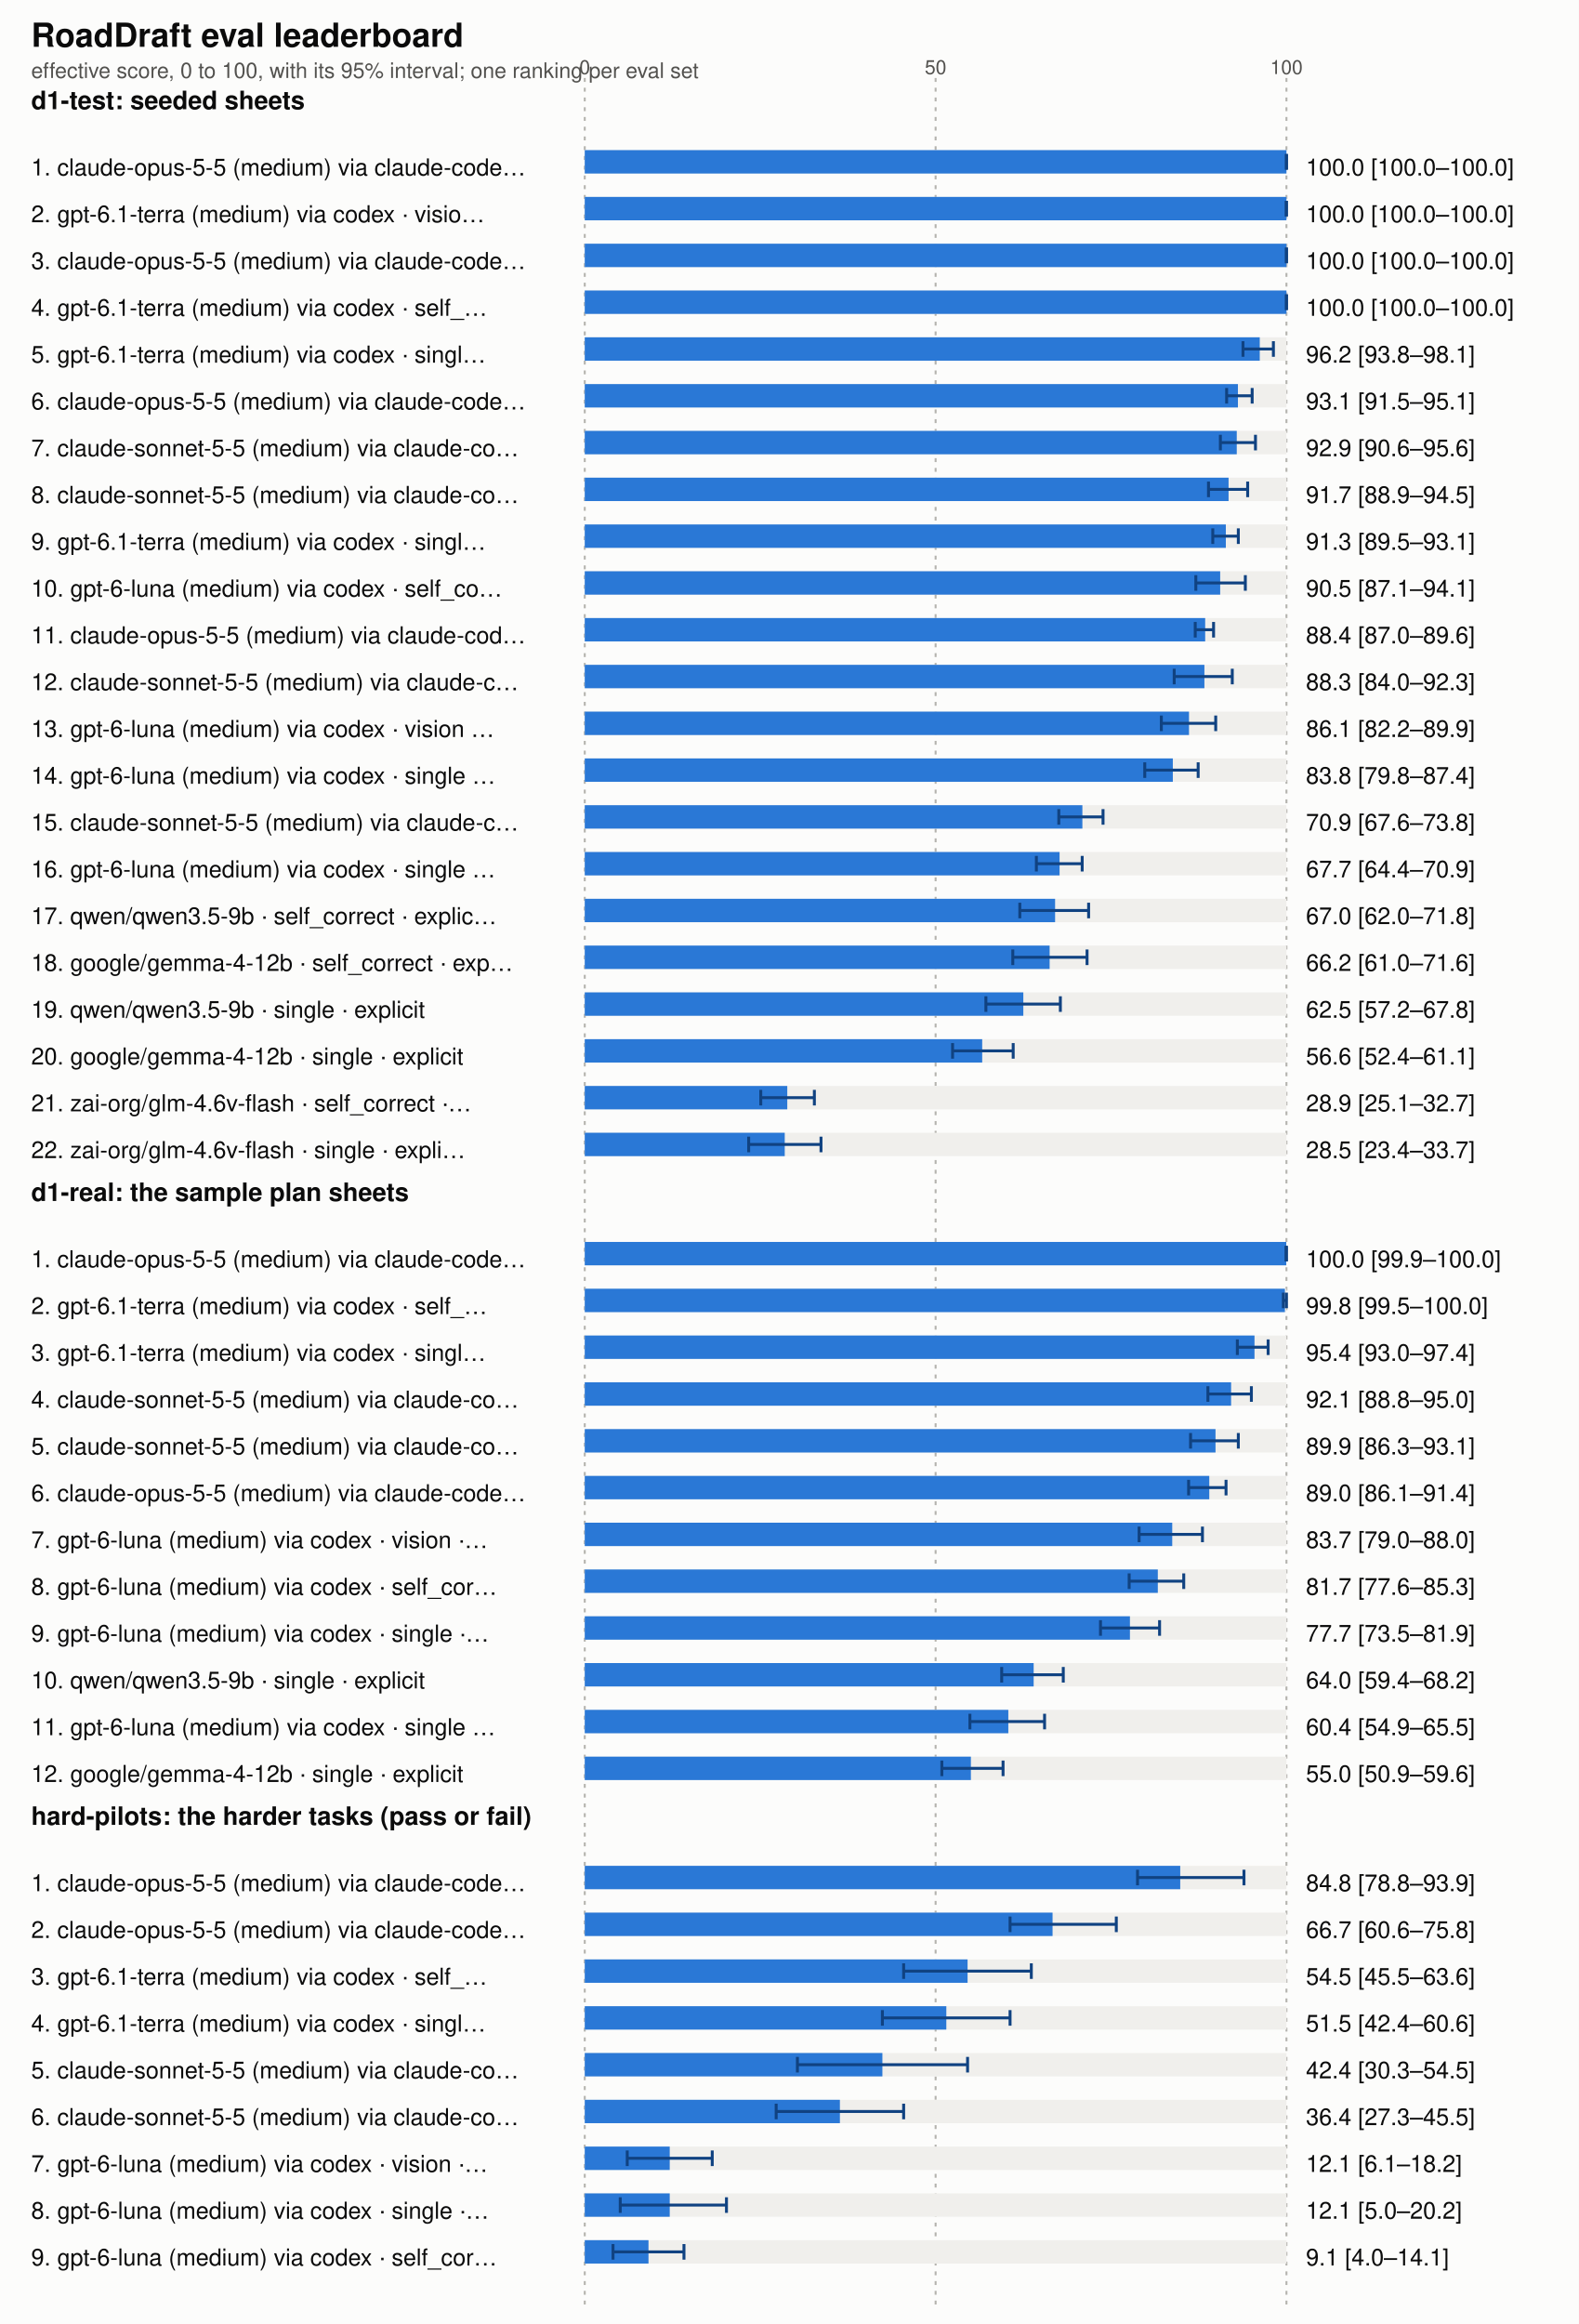
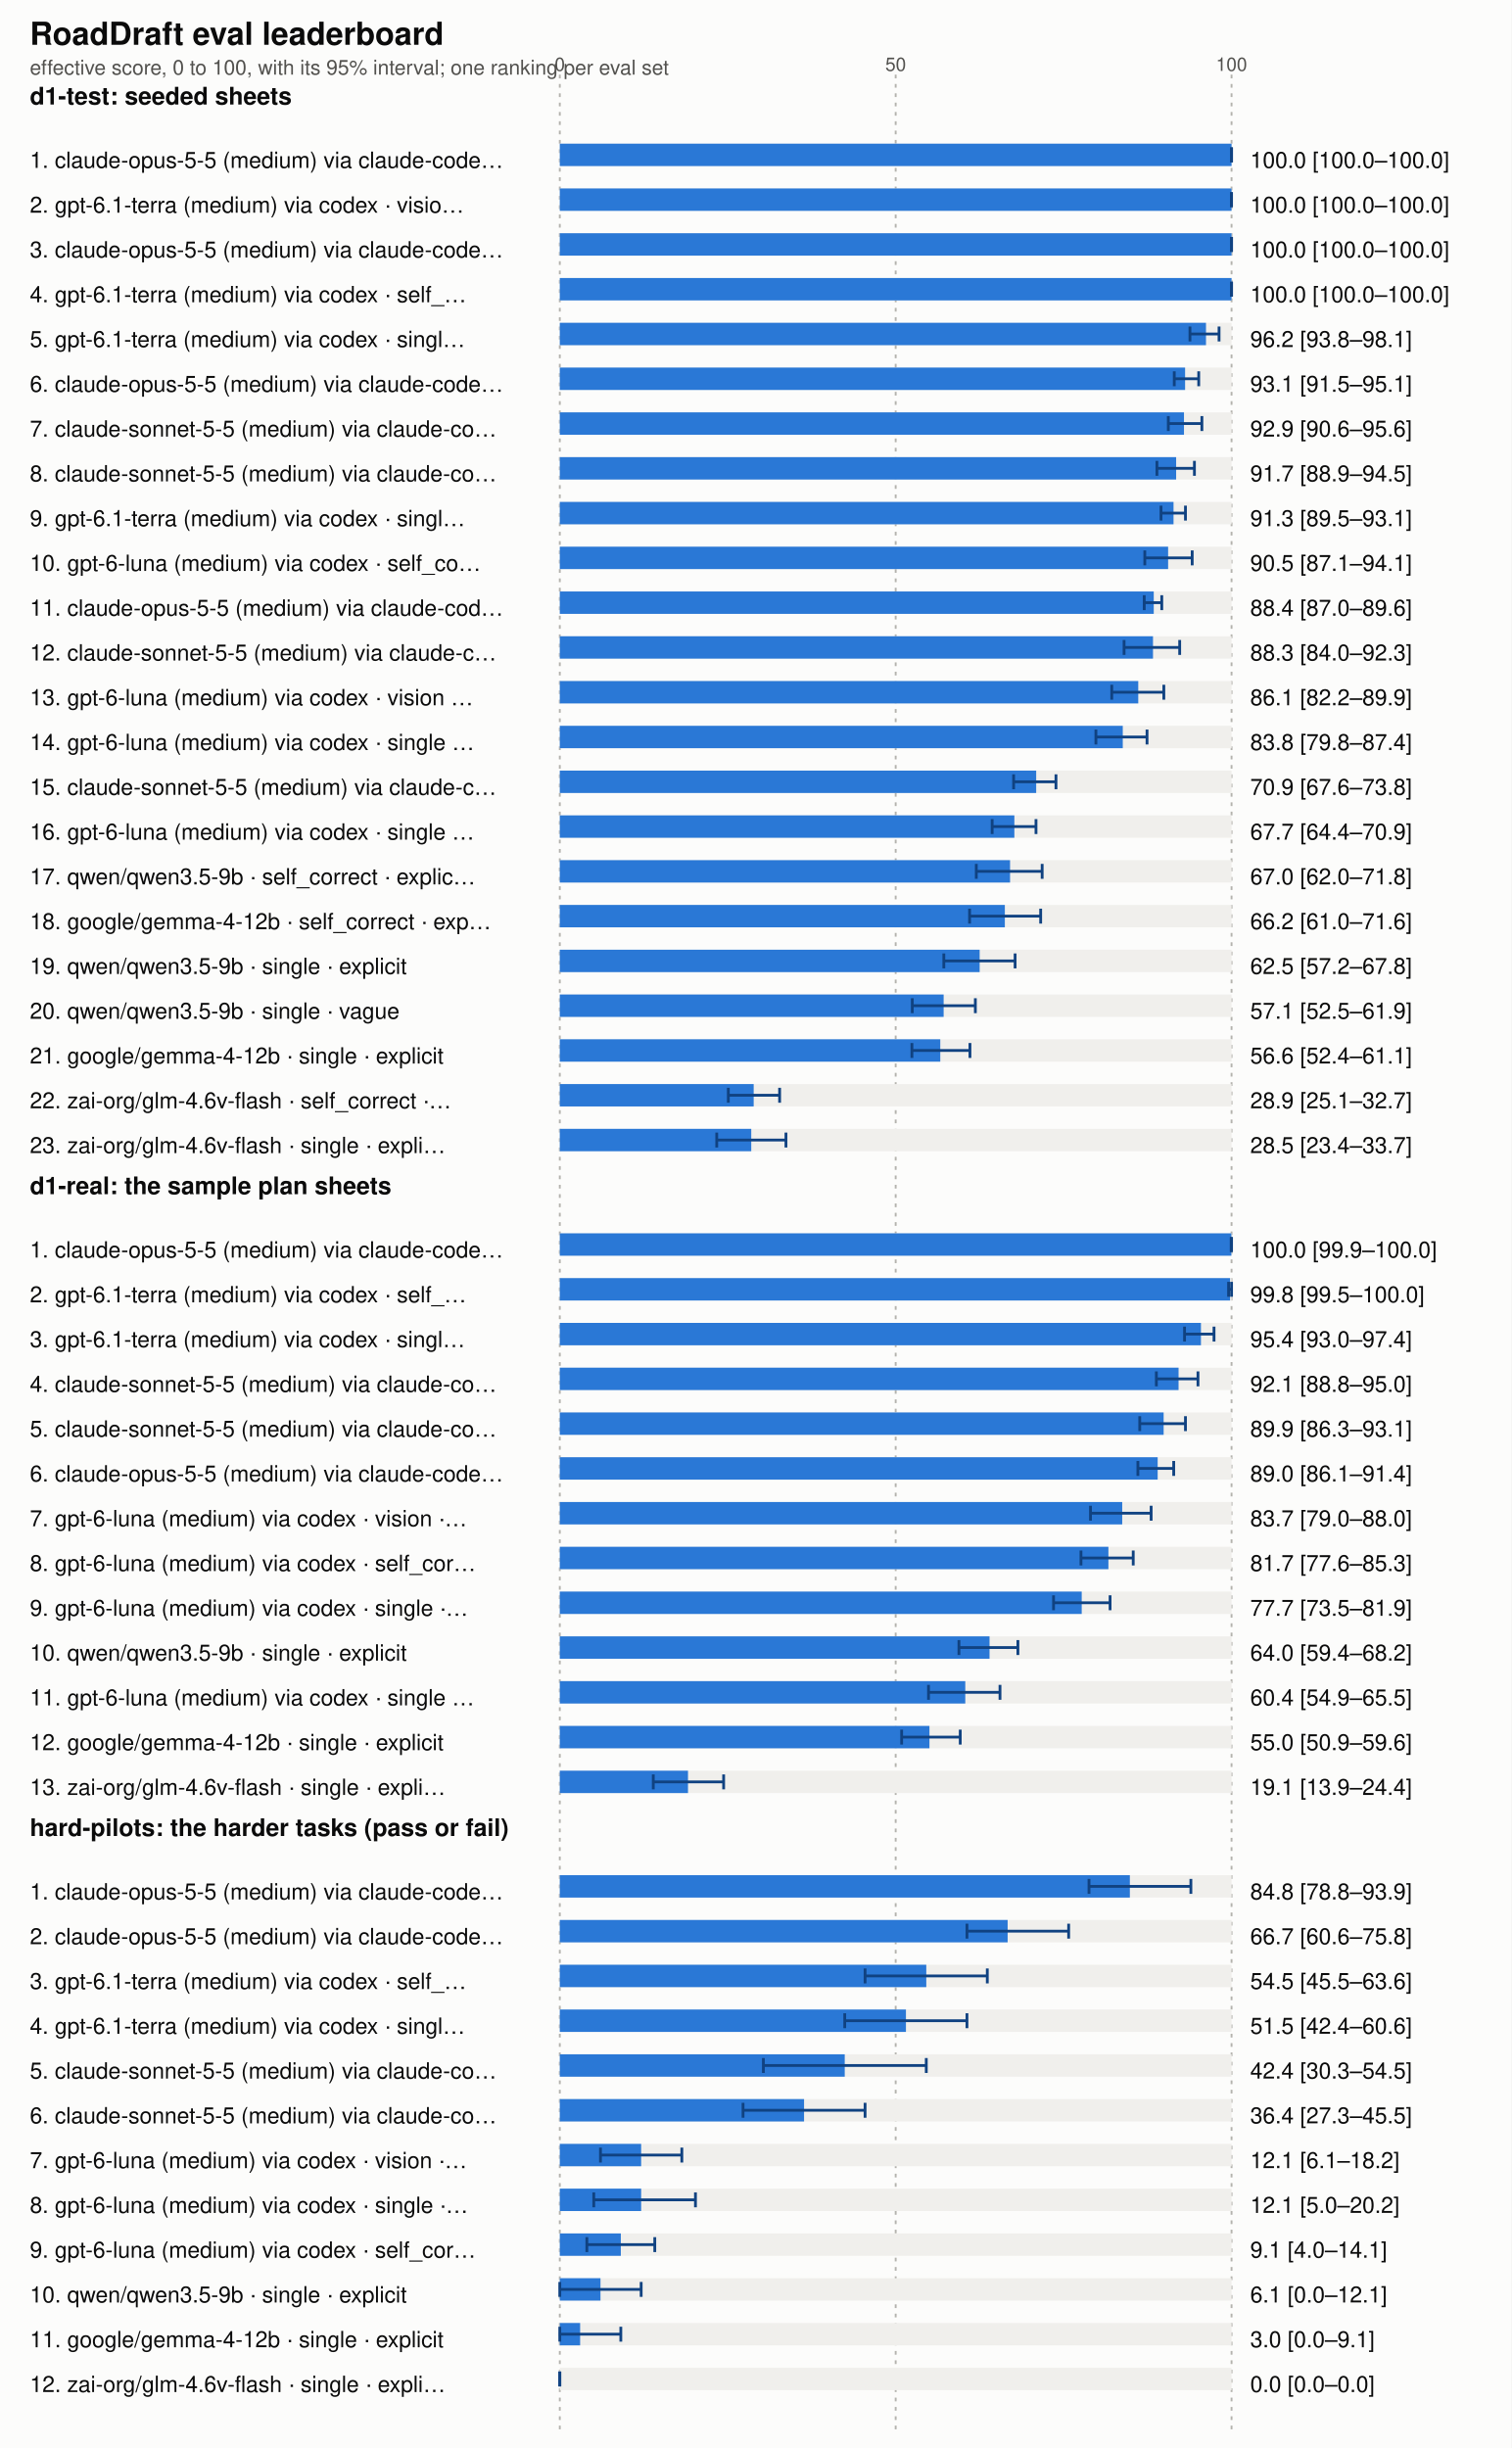
- <svg xmlns="http://www.w3.org/2000/svg" viewBox="0 0 810 1192" width="810" height="1192" role="img" aria-labelledby="title">
+ <svg xmlns="http://www.w3.org/2000/svg" viewBox="0 0 810 1312" width="810" height="1312" role="img" aria-labelledby="title">
  <style>
text { font-family: -apple-system, 'Segoe UI', Helvetica, Arial, sans-serif; }
.bg { fill: #fcfcfb; } .ink { fill: #0b0b0b; } .ink2 { fill: #52514e; } .rule { stroke: #b4b3ae; }
.track { fill: #f0efec; } .bar { fill: #2a78d6; } .ci { stroke: #104281; stroke-width: 1.5; }
@media (prefers-color-scheme: dark) {
  .bg { fill: #1a1a19; } .ink { fill: #ffffff; } .ink2 { fill: #c3c2b7; } .rule { stroke: #6b6a65; }
  .track { fill: #383835; } .bar { fill: #3987e5; } .ci { stroke: #b7d3f6; }
}
</style>
-   <rect class="bg" width="810" height="1192" />
+   <rect class="bg" width="810" height="1312" />
  <text class="ink" x="16" y="24" font-size="17" font-weight="600">RoadDraft eval leaderboard</text>
  <text class="ink2" x="16" y="40" font-size="11">effective score, 0 to 100, with its 95% interval; one ranking per eval set</text>
-   <line class="rule" x1="300" y1="40" x2="300" y2="1184" stroke-dasharray="2 3" />
-   <line class="rule" x1="480" y1="40" x2="480" y2="1184" stroke-dasharray="2 3" />
-   <line class="rule" x1="660" y1="40" x2="660" y2="1184" stroke-dasharray="2 3" />
+   <line class="rule" x1="300" y1="40" x2="300" y2="1304" stroke-dasharray="2 3" />
+   <line class="rule" x1="480" y1="40" x2="480" y2="1304" stroke-dasharray="2 3" />
+   <line class="rule" x1="660" y1="40" x2="660" y2="1304" stroke-dasharray="2 3" />
  <text class="ink2" x="300" y="38" font-size="10" text-anchor="middle">0</text>
  <text class="ink2" x="480" y="38" font-size="10" text-anchor="middle">50</text>
  <text class="ink2" x="660" y="38" font-size="10" text-anchor="middle">100</text>
  <text class="ink" x="16" y="56" font-size="13" font-weight="600">d1-test: seeded sheets</text>
  <text class="ink" x="16" y="90" font-size="12">1. claude-opus-5-5 (medium) via claude-code…</text>
  <rect class="track" x="300" y="77" width="360" height="12" />
  <rect class="bar" x="300" y="77" width="360.0" height="12" />
  <line class="ci" x1="660.0" y1="83" x2="660.0" y2="83" />
  <line class="ci" x1="660.0" y1="79" x2="660.0" y2="87" />
  <line class="ci" x1="660.0" y1="79" x2="660.0" y2="87" />
  <text class="ink" x="670" y="90" font-size="12">100.0 [100.0–100.0]</text>
  <text class="ink" x="16" y="114" font-size="12">2. gpt-6.1-terra (medium) via codex · visio…</text>
  <rect class="track" x="300" y="101" width="360" height="12" />
  <rect class="bar" x="300" y="101" width="360.0" height="12" />
  <line class="ci" x1="659.9" y1="107" x2="660.0" y2="107" />
  <line class="ci" x1="659.9" y1="103" x2="659.9" y2="111" />
  <line class="ci" x1="660.0" y1="103" x2="660.0" y2="111" />
  <text class="ink" x="670" y="114" font-size="12">100.0 [100.0–100.0]</text>
  <text class="ink" x="16" y="138" font-size="12">3. claude-opus-5-5 (medium) via claude-code…</text>
  <rect class="track" x="300" y="125" width="360" height="12" />
  <rect class="bar" x="300" y="125" width="360.0" height="12" />
  <line class="ci" x1="660.0" y1="131" x2="660.0" y2="131" />
  <line class="ci" x1="660.0" y1="127" x2="660.0" y2="135" />
  <line class="ci" x1="660.0" y1="127" x2="660.0" y2="135" />
  <text class="ink" x="670" y="138" font-size="12">100.0 [100.0–100.0]</text>
  <text class="ink" x="16" y="162" font-size="12">4. gpt-6.1-terra (medium) via codex · self_…</text>
  <rect class="track" x="300" y="149" width="360" height="12" />
  <rect class="bar" x="300" y="149" width="360.0" height="12" />
  <line class="ci" x1="660.0" y1="155" x2="660.0" y2="155" />
  <line class="ci" x1="660.0" y1="151" x2="660.0" y2="159" />
  <line class="ci" x1="660.0" y1="151" x2="660.0" y2="159" />
  <text class="ink" x="670" y="162" font-size="12">100.0 [100.0–100.0]</text>
  <text class="ink" x="16" y="186" font-size="12">5. gpt-6.1-terra (medium) via codex · singl…</text>
  <rect class="track" x="300" y="173" width="360" height="12" />
  <rect class="bar" x="300" y="173" width="346.3" height="12" />
  <line class="ci" x1="637.7" y1="179" x2="653.3" y2="179" />
  <line class="ci" x1="637.7" y1="175" x2="637.7" y2="183" />
  <line class="ci" x1="653.3" y1="175" x2="653.3" y2="183" />
  <text class="ink" x="670" y="186" font-size="12">96.2 [93.8–98.1]</text>
  <text class="ink" x="16" y="210" font-size="12">6. claude-opus-5-5 (medium) via claude-code…</text>
  <rect class="track" x="300" y="197" width="360" height="12" />
  <rect class="bar" x="300" y="197" width="335.1" height="12" />
  <line class="ci" x1="629.3" y1="203" x2="642.4" y2="203" />
  <line class="ci" x1="629.3" y1="199" x2="629.3" y2="207" />
  <line class="ci" x1="642.4" y1="199" x2="642.4" y2="207" />
  <text class="ink" x="670" y="210" font-size="12">93.1 [91.5–95.1]</text>
  <text class="ink" x="16" y="234" font-size="12">7. claude-sonnet-5-5 (medium) via claude-co…</text>
  <rect class="track" x="300" y="221" width="360" height="12" />
  <rect class="bar" x="300" y="221" width="334.5" height="12" />
  <line class="ci" x1="626.1" y1="227" x2="644.1" y2="227" />
  <line class="ci" x1="626.1" y1="223" x2="626.1" y2="231" />
  <line class="ci" x1="644.1" y1="223" x2="644.1" y2="231" />
  <text class="ink" x="670" y="234" font-size="12">92.9 [90.6–95.6]</text>
  <text class="ink" x="16" y="258" font-size="12">8. claude-sonnet-5-5 (medium) via claude-co…</text>
  <rect class="track" x="300" y="245" width="360" height="12" />
  <rect class="bar" x="300" y="245" width="330.3" height="12" />
  <line class="ci" x1="620.0" y1="251" x2="640.1" y2="251" />
  <line class="ci" x1="620.0" y1="247" x2="620.0" y2="255" />
  <line class="ci" x1="640.1" y1="247" x2="640.1" y2="255" />
  <text class="ink" x="670" y="258" font-size="12">91.7 [88.9–94.5]</text>
  <text class="ink" x="16" y="282" font-size="12">9. gpt-6.1-terra (medium) via codex · singl…</text>
  <rect class="track" x="300" y="269" width="360" height="12" />
  <rect class="bar" x="300" y="269" width="328.9" height="12" />
  <line class="ci" x1="622.2" y1="275" x2="635.3" y2="275" />
  <line class="ci" x1="622.2" y1="271" x2="622.2" y2="279" />
  <line class="ci" x1="635.3" y1="271" x2="635.3" y2="279" />
  <text class="ink" x="670" y="282" font-size="12">91.3 [89.5–93.1]</text>
  <text class="ink" x="16" y="306" font-size="12">10. gpt-6-luna (medium) via codex · self_co…</text>
  <rect class="track" x="300" y="293" width="360" height="12" />
  <rect class="bar" x="300" y="293" width="326.0" height="12" />
  <line class="ci" x1="613.5" y1="299" x2="638.9" y2="299" />
  <line class="ci" x1="613.5" y1="295" x2="613.5" y2="303" />
  <line class="ci" x1="638.9" y1="295" x2="638.9" y2="303" />
  <text class="ink" x="670" y="306" font-size="12">90.5 [87.1–94.1]</text>
  <text class="ink" x="16" y="330" font-size="12">11. claude-opus-5-5 (medium) via claude-cod…</text>
  <rect class="track" x="300" y="317" width="360" height="12" />
  <rect class="bar" x="300" y="317" width="318.3" height="12" />
  <line class="ci" x1="613.2" y1="323" x2="622.6" y2="323" />
  <line class="ci" x1="613.2" y1="319" x2="613.2" y2="327" />
  <line class="ci" x1="622.6" y1="319" x2="622.6" y2="327" />
  <text class="ink" x="670" y="330" font-size="12">88.4 [87.0–89.6]</text>
  <text class="ink" x="16" y="354" font-size="12">12. claude-sonnet-5-5 (medium) via claude-c…</text>
  <rect class="track" x="300" y="341" width="360" height="12" />
  <rect class="bar" x="300" y="341" width="317.9" height="12" />
  <line class="ci" x1="602.4" y1="347" x2="632.2" y2="347" />
  <line class="ci" x1="602.4" y1="343" x2="602.4" y2="351" />
  <line class="ci" x1="632.2" y1="343" x2="632.2" y2="351" />
  <text class="ink" x="670" y="354" font-size="12">88.3 [84.0–92.3]</text>
  <text class="ink" x="16" y="378" font-size="12">13. gpt-6-luna (medium) via codex · vision …</text>
  <rect class="track" x="300" y="365" width="360" height="12" />
  <rect class="bar" x="300" y="365" width="310.0" height="12" />
  <line class="ci" x1="595.8" y1="371" x2="623.7" y2="371" />
  <line class="ci" x1="595.8" y1="367" x2="595.8" y2="375" />
  <line class="ci" x1="623.7" y1="367" x2="623.7" y2="375" />
  <text class="ink" x="670" y="378" font-size="12">86.1 [82.2–89.9]</text>
  <text class="ink" x="16" y="402" font-size="12">14. gpt-6-luna (medium) via codex · single …</text>
  <rect class="track" x="300" y="389" width="360" height="12" />
  <rect class="bar" x="300" y="389" width="301.7" height="12" />
  <line class="ci" x1="587.3" y1="395" x2="614.7" y2="395" />
  <line class="ci" x1="587.3" y1="391" x2="587.3" y2="399" />
  <line class="ci" x1="614.7" y1="391" x2="614.7" y2="399" />
  <text class="ink" x="670" y="402" font-size="12">83.8 [79.8–87.4]</text>
  <text class="ink" x="16" y="426" font-size="12">15. claude-sonnet-5-5 (medium) via claude-c…</text>
  <rect class="track" x="300" y="413" width="360" height="12" />
  <rect class="bar" x="300" y="413" width="255.3" height="12" />
  <line class="ci" x1="543.2" y1="419" x2="565.9" y2="419" />
  <line class="ci" x1="543.2" y1="415" x2="543.2" y2="423" />
  <line class="ci" x1="565.9" y1="415" x2="565.9" y2="423" />
  <text class="ink" x="670" y="426" font-size="12">70.9 [67.6–73.8]</text>
  <text class="ink" x="16" y="450" font-size="12">16. gpt-6-luna (medium) via codex · single …</text>
  <rect class="track" x="300" y="437" width="360" height="12" />
  <rect class="bar" x="300" y="437" width="243.6" height="12" />
  <line class="ci" x1="531.7" y1="443" x2="555.2" y2="443" />
  <line class="ci" x1="531.7" y1="439" x2="531.7" y2="447" />
  <line class="ci" x1="555.2" y1="439" x2="555.2" y2="447" />
  <text class="ink" x="670" y="450" font-size="12">67.7 [64.4–70.9]</text>
  <text class="ink" x="16" y="474" font-size="12">17. qwen/qwen3.5-9b · self_correct · explic…</text>
  <rect class="track" x="300" y="461" width="360" height="12" />
  <rect class="bar" x="300" y="461" width="241.3" height="12" />
  <line class="ci" x1="523.2" y1="467" x2="558.5" y2="467" />
  <line class="ci" x1="523.2" y1="463" x2="523.2" y2="471" />
  <line class="ci" x1="558.5" y1="463" x2="558.5" y2="471" />
  <text class="ink" x="670" y="474" font-size="12">67.0 [62.0–71.8]</text>
  <text class="ink" x="16" y="498" font-size="12">18. google/gemma-4-12b · self_correct · exp…</text>
  <rect class="track" x="300" y="485" width="360" height="12" />
  <rect class="bar" x="300" y="485" width="238.5" height="12" />
  <line class="ci" x1="519.6" y1="491" x2="557.7" y2="491" />
  <line class="ci" x1="519.6" y1="487" x2="519.6" y2="495" />
  <line class="ci" x1="557.7" y1="487" x2="557.7" y2="495" />
  <text class="ink" x="670" y="498" font-size="12">66.2 [61.0–71.6]</text>
  <text class="ink" x="16" y="522" font-size="12">19. qwen/qwen3.5-9b · single · explicit</text>
  <rect class="track" x="300" y="509" width="360" height="12" />
  <rect class="bar" x="300" y="509" width="225.0" height="12" />
  <line class="ci" x1="505.8" y1="515" x2="544.0" y2="515" />
  <line class="ci" x1="505.8" y1="511" x2="505.8" y2="519" />
  <line class="ci" x1="544.0" y1="511" x2="544.0" y2="519" />
  <text class="ink" x="670" y="522" font-size="12">62.5 [57.2–67.8]</text>
-   <text class="ink" x="16" y="546" font-size="12">20. google/gemma-4-12b · single · explicit</text>
+   <text class="ink" x="16" y="546" font-size="12">20. qwen/qwen3.5-9b · single · vague</text>
  <rect class="track" x="300" y="533" width="360" height="12" />
-   <rect class="bar" x="300" y="533" width="203.9" height="12" />
-   <line class="ci" x1="488.7" y1="539" x2="519.8" y2="539" />
-   <line class="ci" x1="488.7" y1="535" x2="488.7" y2="543" />
-   <line class="ci" x1="519.8" y1="535" x2="519.8" y2="543" />
-   <text class="ink" x="670" y="546" font-size="12">56.6 [52.4–61.1]</text>
-   <text class="ink" x="16" y="570" font-size="12">21. zai-org/glm-4.6v-flash · self_correct ·…</text>
+   <rect class="bar" x="300" y="533" width="205.7" height="12" />
+   <line class="ci" x1="488.9" y1="539" x2="522.7" y2="539" />
+   <line class="ci" x1="488.9" y1="535" x2="488.9" y2="543" />
+   <line class="ci" x1="522.7" y1="535" x2="522.7" y2="543" />
+   <text class="ink" x="670" y="546" font-size="12">57.1 [52.5–61.9]</text>
+   <text class="ink" x="16" y="570" font-size="12">21. google/gemma-4-12b · single · explicit</text>
  <rect class="track" x="300" y="557" width="360" height="12" />
-   <rect class="bar" x="300" y="557" width="103.9" height="12" />
-   <line class="ci" x1="390.3" y1="563" x2="417.8" y2="563" />
-   <line class="ci" x1="390.3" y1="559" x2="390.3" y2="567" />
-   <line class="ci" x1="417.8" y1="559" x2="417.8" y2="567" />
-   <text class="ink" x="670" y="570" font-size="12">28.9 [25.1–32.7]</text>
-   <text class="ink" x="16" y="594" font-size="12">22. zai-org/glm-4.6v-flash · single · expli…</text>
+   <rect class="bar" x="300" y="557" width="203.9" height="12" />
+   <line class="ci" x1="488.7" y1="563" x2="519.8" y2="563" />
+   <line class="ci" x1="488.7" y1="559" x2="488.7" y2="567" />
+   <line class="ci" x1="519.8" y1="559" x2="519.8" y2="567" />
+   <text class="ink" x="670" y="570" font-size="12">56.6 [52.4–61.1]</text>
+   <text class="ink" x="16" y="594" font-size="12">22. zai-org/glm-4.6v-flash · self_correct ·…</text>
  <rect class="track" x="300" y="581" width="360" height="12" />
-   <rect class="bar" x="300" y="581" width="102.6" height="12" />
-   <line class="ci" x1="384.1" y1="587" x2="421.2" y2="587" />
-   <line class="ci" x1="384.1" y1="583" x2="384.1" y2="591" />
-   <line class="ci" x1="421.2" y1="583" x2="421.2" y2="591" />
-   <text class="ink" x="670" y="594" font-size="12">28.5 [23.4–33.7]</text>
-   <text class="ink" x="16" y="616" font-size="13" font-weight="600">d1-real: the sample plan sheets</text>
-   <text class="ink" x="16" y="650" font-size="12">1. claude-opus-5-5 (medium) via claude-code…</text>
-   <rect class="track" x="300" y="637" width="360" height="12" />
-   <rect class="bar" x="300" y="637" width="359.9" height="12" />
-   <line class="ci" x1="659.8" y1="643" x2="660.0" y2="643" />
-   <line class="ci" x1="659.8" y1="639" x2="659.8" y2="647" />
-   <line class="ci" x1="660.0" y1="639" x2="660.0" y2="647" />
-   <text class="ink" x="670" y="650" font-size="12">100.0 [99.9–100.0]</text>
-   <text class="ink" x="16" y="674" font-size="12">2. gpt-6.1-terra (medium) via codex · self_…</text>
+   <rect class="bar" x="300" y="581" width="103.9" height="12" />
+   <line class="ci" x1="390.3" y1="587" x2="417.8" y2="587" />
+   <line class="ci" x1="390.3" y1="583" x2="390.3" y2="591" />
+   <line class="ci" x1="417.8" y1="583" x2="417.8" y2="591" />
+   <text class="ink" x="670" y="594" font-size="12">28.9 [25.1–32.7]</text>
+   <text class="ink" x="16" y="618" font-size="12">23. zai-org/glm-4.6v-flash · single · expli…</text>
+   <rect class="track" x="300" y="605" width="360" height="12" />
+   <rect class="bar" x="300" y="605" width="102.6" height="12" />
+   <line class="ci" x1="384.1" y1="611" x2="421.2" y2="611" />
+   <line class="ci" x1="384.1" y1="607" x2="384.1" y2="615" />
+   <line class="ci" x1="421.2" y1="607" x2="421.2" y2="615" />
+   <text class="ink" x="670" y="618" font-size="12">28.5 [23.4–33.7]</text>
+   <text class="ink" x="16" y="640" font-size="13" font-weight="600">d1-real: the sample plan sheets</text>
+   <text class="ink" x="16" y="674" font-size="12">1. claude-opus-5-5 (medium) via claude-code…</text>
  <rect class="track" x="300" y="661" width="360" height="12" />
-   <rect class="bar" x="300" y="661" width="359.2" height="12" />
-   <line class="ci" x1="658.4" y1="667" x2="660.0" y2="667" />
-   <line class="ci" x1="658.4" y1="663" x2="658.4" y2="671" />
+   <rect class="bar" x="300" y="661" width="359.9" height="12" />
+   <line class="ci" x1="659.8" y1="667" x2="660.0" y2="667" />
+   <line class="ci" x1="659.8" y1="663" x2="659.8" y2="671" />
  <line class="ci" x1="660.0" y1="663" x2="660.0" y2="671" />
-   <text class="ink" x="670" y="674" font-size="12">99.8 [99.5–100.0]</text>
-   <text class="ink" x="16" y="698" font-size="12">3. gpt-6.1-terra (medium) via codex · singl…</text>
+   <text class="ink" x="670" y="674" font-size="12">100.0 [99.9–100.0]</text>
+   <text class="ink" x="16" y="698" font-size="12">2. gpt-6.1-terra (medium) via codex · self_…</text>
  <rect class="track" x="300" y="685" width="360" height="12" />
-   <rect class="bar" x="300" y="685" width="343.6" height="12" />
-   <line class="ci" x1="634.8" y1="691" x2="650.6" y2="691" />
-   <line class="ci" x1="634.8" y1="687" x2="634.8" y2="695" />
-   <line class="ci" x1="650.6" y1="687" x2="650.6" y2="695" />
-   <text class="ink" x="670" y="698" font-size="12">95.4 [93.0–97.4]</text>
-   <text class="ink" x="16" y="722" font-size="12">4. claude-sonnet-5-5 (medium) via claude-co…</text>
+   <rect class="bar" x="300" y="685" width="359.2" height="12" />
+   <line class="ci" x1="658.4" y1="691" x2="660.0" y2="691" />
+   <line class="ci" x1="658.4" y1="687" x2="658.4" y2="695" />
+   <line class="ci" x1="660.0" y1="687" x2="660.0" y2="695" />
+   <text class="ink" x="670" y="698" font-size="12">99.8 [99.5–100.0]</text>
+   <text class="ink" x="16" y="722" font-size="12">3. gpt-6.1-terra (medium) via codex · singl…</text>
  <rect class="track" x="300" y="709" width="360" height="12" />
-   <rect class="bar" x="300" y="709" width="331.6" height="12" />
-   <line class="ci" x1="619.7" y1="715" x2="642.0" y2="715" />
-   <line class="ci" x1="619.7" y1="711" x2="619.7" y2="719" />
-   <line class="ci" x1="642.0" y1="711" x2="642.0" y2="719" />
-   <text class="ink" x="670" y="722" font-size="12">92.1 [88.8–95.0]</text>
-   <text class="ink" x="16" y="746" font-size="12">5. claude-sonnet-5-5 (medium) via claude-co…</text>
+   <rect class="bar" x="300" y="709" width="343.6" height="12" />
+   <line class="ci" x1="634.8" y1="715" x2="650.6" y2="715" />
+   <line class="ci" x1="634.8" y1="711" x2="634.8" y2="719" />
+   <line class="ci" x1="650.6" y1="711" x2="650.6" y2="719" />
+   <text class="ink" x="670" y="722" font-size="12">95.4 [93.0–97.4]</text>
+   <text class="ink" x="16" y="746" font-size="12">4. claude-sonnet-5-5 (medium) via claude-co…</text>
  <rect class="track" x="300" y="733" width="360" height="12" />
-   <rect class="bar" x="300" y="733" width="323.6" height="12" />
-   <line class="ci" x1="610.8" y1="739" x2="635.3" y2="739" />
-   <line class="ci" x1="610.8" y1="735" x2="610.8" y2="743" />
-   <line class="ci" x1="635.3" y1="735" x2="635.3" y2="743" />
-   <text class="ink" x="670" y="746" font-size="12">89.9 [86.3–93.1]</text>
-   <text class="ink" x="16" y="770" font-size="12">6. claude-opus-5-5 (medium) via claude-code…</text>
+   <rect class="bar" x="300" y="733" width="331.6" height="12" />
+   <line class="ci" x1="619.7" y1="739" x2="642.0" y2="739" />
+   <line class="ci" x1="619.7" y1="735" x2="619.7" y2="743" />
+   <line class="ci" x1="642.0" y1="735" x2="642.0" y2="743" />
+   <text class="ink" x="670" y="746" font-size="12">92.1 [88.8–95.0]</text>
+   <text class="ink" x="16" y="770" font-size="12">5. claude-sonnet-5-5 (medium) via claude-co…</text>
  <rect class="track" x="300" y="757" width="360" height="12" />
-   <rect class="bar" x="300" y="757" width="320.4" height="12" />
-   <line class="ci" x1="609.8" y1="763" x2="629.0" y2="763" />
-   <line class="ci" x1="609.8" y1="759" x2="609.8" y2="767" />
-   <line class="ci" x1="629.0" y1="759" x2="629.0" y2="767" />
-   <text class="ink" x="670" y="770" font-size="12">89.0 [86.1–91.4]</text>
-   <text class="ink" x="16" y="794" font-size="12">7. gpt-6-luna (medium) via codex · vision ·…</text>
+   <rect class="bar" x="300" y="757" width="323.6" height="12" />
+   <line class="ci" x1="610.8" y1="763" x2="635.3" y2="763" />
+   <line class="ci" x1="610.8" y1="759" x2="610.8" y2="767" />
+   <line class="ci" x1="635.3" y1="759" x2="635.3" y2="767" />
+   <text class="ink" x="670" y="770" font-size="12">89.9 [86.3–93.1]</text>
+   <text class="ink" x="16" y="794" font-size="12">6. claude-opus-5-5 (medium) via claude-code…</text>
  <rect class="track" x="300" y="781" width="360" height="12" />
-   <rect class="bar" x="300" y="781" width="301.4" height="12" />
-   <line class="ci" x1="584.4" y1="787" x2="616.9" y2="787" />
-   <line class="ci" x1="584.4" y1="783" x2="584.4" y2="791" />
-   <line class="ci" x1="616.9" y1="783" x2="616.9" y2="791" />
-   <text class="ink" x="670" y="794" font-size="12">83.7 [79.0–88.0]</text>
-   <text class="ink" x="16" y="818" font-size="12">8. gpt-6-luna (medium) via codex · self_cor…</text>
+   <rect class="bar" x="300" y="781" width="320.4" height="12" />
+   <line class="ci" x1="609.8" y1="787" x2="629.0" y2="787" />
+   <line class="ci" x1="609.8" y1="783" x2="609.8" y2="791" />
+   <line class="ci" x1="629.0" y1="783" x2="629.0" y2="791" />
+   <text class="ink" x="670" y="794" font-size="12">89.0 [86.1–91.4]</text>
+   <text class="ink" x="16" y="818" font-size="12">7. gpt-6-luna (medium) via codex · vision ·…</text>
  <rect class="track" x="300" y="805" width="360" height="12" />
-   <rect class="bar" x="300" y="805" width="294.0" height="12" />
-   <line class="ci" x1="579.3" y1="811" x2="607.3" y2="811" />
-   <line class="ci" x1="579.3" y1="807" x2="579.3" y2="815" />
-   <line class="ci" x1="607.3" y1="807" x2="607.3" y2="815" />
-   <text class="ink" x="670" y="818" font-size="12">81.7 [77.6–85.3]</text>
-   <text class="ink" x="16" y="842" font-size="12">9. gpt-6-luna (medium) via codex · single ·…</text>
+   <rect class="bar" x="300" y="805" width="301.4" height="12" />
+   <line class="ci" x1="584.4" y1="811" x2="616.9" y2="811" />
+   <line class="ci" x1="584.4" y1="807" x2="584.4" y2="815" />
+   <line class="ci" x1="616.9" y1="807" x2="616.9" y2="815" />
+   <text class="ink" x="670" y="818" font-size="12">83.7 [79.0–88.0]</text>
+   <text class="ink" x="16" y="842" font-size="12">8. gpt-6-luna (medium) via codex · self_cor…</text>
  <rect class="track" x="300" y="829" width="360" height="12" />
-   <rect class="bar" x="300" y="829" width="279.7" height="12" />
-   <line class="ci" x1="564.6" y1="835" x2="594.9" y2="835" />
-   <line class="ci" x1="564.6" y1="831" x2="564.6" y2="839" />
-   <line class="ci" x1="594.9" y1="831" x2="594.9" y2="839" />
-   <text class="ink" x="670" y="842" font-size="12">77.7 [73.5–81.9]</text>
-   <text class="ink" x="16" y="866" font-size="12">10. qwen/qwen3.5-9b · single · explicit</text>
+   <rect class="bar" x="300" y="829" width="294.0" height="12" />
+   <line class="ci" x1="579.3" y1="835" x2="607.3" y2="835" />
+   <line class="ci" x1="579.3" y1="831" x2="579.3" y2="839" />
+   <line class="ci" x1="607.3" y1="831" x2="607.3" y2="839" />
+   <text class="ink" x="670" y="842" font-size="12">81.7 [77.6–85.3]</text>
+   <text class="ink" x="16" y="866" font-size="12">9. gpt-6-luna (medium) via codex · single ·…</text>
  <rect class="track" x="300" y="853" width="360" height="12" />
-   <rect class="bar" x="300" y="853" width="230.3" height="12" />
-   <line class="ci" x1="513.9" y1="859" x2="545.5" y2="859" />
-   <line class="ci" x1="513.9" y1="855" x2="513.9" y2="863" />
-   <line class="ci" x1="545.5" y1="855" x2="545.5" y2="863" />
-   <text class="ink" x="670" y="866" font-size="12">64.0 [59.4–68.2]</text>
-   <text class="ink" x="16" y="890" font-size="12">11. gpt-6-luna (medium) via codex · single …</text>
+   <rect class="bar" x="300" y="853" width="279.7" height="12" />
+   <line class="ci" x1="564.6" y1="859" x2="594.9" y2="859" />
+   <line class="ci" x1="564.6" y1="855" x2="564.6" y2="863" />
+   <line class="ci" x1="594.9" y1="855" x2="594.9" y2="863" />
+   <text class="ink" x="670" y="866" font-size="12">77.7 [73.5–81.9]</text>
+   <text class="ink" x="16" y="890" font-size="12">10. qwen/qwen3.5-9b · single · explicit</text>
  <rect class="track" x="300" y="877" width="360" height="12" />
-   <rect class="bar" x="300" y="877" width="217.3" height="12" />
-   <line class="ci" x1="497.6" y1="883" x2="535.9" y2="883" />
-   <line class="ci" x1="497.6" y1="879" x2="497.6" y2="887" />
-   <line class="ci" x1="535.9" y1="879" x2="535.9" y2="887" />
-   <text class="ink" x="670" y="890" font-size="12">60.4 [54.9–65.5]</text>
-   <text class="ink" x="16" y="914" font-size="12">12. google/gemma-4-12b · single · explicit</text>
+   <rect class="bar" x="300" y="877" width="230.3" height="12" />
+   <line class="ci" x1="513.9" y1="883" x2="545.5" y2="883" />
+   <line class="ci" x1="513.9" y1="879" x2="513.9" y2="887" />
+   <line class="ci" x1="545.5" y1="879" x2="545.5" y2="887" />
+   <text class="ink" x="670" y="890" font-size="12">64.0 [59.4–68.2]</text>
+   <text class="ink" x="16" y="914" font-size="12">11. gpt-6-luna (medium) via codex · single …</text>
  <rect class="track" x="300" y="901" width="360" height="12" />
-   <rect class="bar" x="300" y="901" width="198.1" height="12" />
-   <line class="ci" x1="483.2" y1="907" x2="514.6" y2="907" />
-   <line class="ci" x1="483.2" y1="903" x2="483.2" y2="911" />
-   <line class="ci" x1="514.6" y1="903" x2="514.6" y2="911" />
-   <text class="ink" x="670" y="914" font-size="12">55.0 [50.9–59.6]</text>
-   <text class="ink" x="16" y="936" font-size="13" font-weight="600">hard-pilots: the harder tasks (pass or fail)</text>
-   <text class="ink" x="16" y="970" font-size="12">1. claude-opus-5-5 (medium) via claude-code…</text>
-   <rect class="track" x="300" y="957" width="360" height="12" />
-   <rect class="bar" x="300" y="957" width="305.5" height="12" />
-   <line class="ci" x1="583.6" y1="963" x2="638.2" y2="963" />
-   <line class="ci" x1="583.6" y1="959" x2="583.6" y2="967" />
-   <line class="ci" x1="638.2" y1="959" x2="638.2" y2="967" />
-   <text class="ink" x="670" y="970" font-size="12">84.8 [78.8–93.9]</text>
-   <text class="ink" x="16" y="994" font-size="12">2. claude-opus-5-5 (medium) via claude-code…</text>
-   <rect class="track" x="300" y="981" width="360" height="12" />
-   <rect class="bar" x="300" y="981" width="240.0" height="12" />
-   <line class="ci" x1="518.2" y1="987" x2="572.7" y2="987" />
-   <line class="ci" x1="518.2" y1="983" x2="518.2" y2="991" />
-   <line class="ci" x1="572.7" y1="983" x2="572.7" y2="991" />
-   <text class="ink" x="670" y="994" font-size="12">66.7 [60.6–75.8]</text>
-   <text class="ink" x="16" y="1018" font-size="12">3. gpt-6.1-terra (medium) via codex · self_…</text>
+   <rect class="bar" x="300" y="901" width="217.3" height="12" />
+   <line class="ci" x1="497.6" y1="907" x2="535.9" y2="907" />
+   <line class="ci" x1="497.6" y1="903" x2="497.6" y2="911" />
+   <line class="ci" x1="535.9" y1="903" x2="535.9" y2="911" />
+   <text class="ink" x="670" y="914" font-size="12">60.4 [54.9–65.5]</text>
+   <text class="ink" x="16" y="938" font-size="12">12. google/gemma-4-12b · single · explicit</text>
+   <rect class="track" x="300" y="925" width="360" height="12" />
+   <rect class="bar" x="300" y="925" width="198.1" height="12" />
+   <line class="ci" x1="483.2" y1="931" x2="514.6" y2="931" />
+   <line class="ci" x1="483.2" y1="927" x2="483.2" y2="935" />
+   <line class="ci" x1="514.6" y1="927" x2="514.6" y2="935" />
+   <text class="ink" x="670" y="938" font-size="12">55.0 [50.9–59.6]</text>
+   <text class="ink" x="16" y="962" font-size="12">13. zai-org/glm-4.6v-flash · single · expli…</text>
+   <rect class="track" x="300" y="949" width="360" height="12" />
+   <rect class="bar" x="300" y="949" width="68.7" height="12" />
+   <line class="ci" x1="350.1" y1="955" x2="387.8" y2="955" />
+   <line class="ci" x1="350.1" y1="951" x2="350.1" y2="959" />
+   <line class="ci" x1="387.8" y1="951" x2="387.8" y2="959" />
+   <text class="ink" x="670" y="962" font-size="12">19.1 [13.9–24.4]</text>
+   <text class="ink" x="16" y="984" font-size="13" font-weight="600">hard-pilots: the harder tasks (pass or fail)</text>
+   <text class="ink" x="16" y="1018" font-size="12">1. claude-opus-5-5 (medium) via claude-code…</text>
  <rect class="track" x="300" y="1005" width="360" height="12" />
-   <rect class="bar" x="300" y="1005" width="196.4" height="12" />
-   <line class="ci" x1="463.6" y1="1011" x2="529.1" y2="1011" />
-   <line class="ci" x1="463.6" y1="1007" x2="463.6" y2="1015" />
-   <line class="ci" x1="529.1" y1="1007" x2="529.1" y2="1015" />
-   <text class="ink" x="670" y="1018" font-size="12">54.5 [45.5–63.6]</text>
-   <text class="ink" x="16" y="1042" font-size="12">4. gpt-6.1-terra (medium) via codex · singl…</text>
+   <rect class="bar" x="300" y="1005" width="305.5" height="12" />
+   <line class="ci" x1="583.6" y1="1011" x2="638.2" y2="1011" />
+   <line class="ci" x1="583.6" y1="1007" x2="583.6" y2="1015" />
+   <line class="ci" x1="638.2" y1="1007" x2="638.2" y2="1015" />
+   <text class="ink" x="670" y="1018" font-size="12">84.8 [78.8–93.9]</text>
+   <text class="ink" x="16" y="1042" font-size="12">2. claude-opus-5-5 (medium) via claude-code…</text>
  <rect class="track" x="300" y="1029" width="360" height="12" />
-   <rect class="bar" x="300" y="1029" width="185.5" height="12" />
-   <line class="ci" x1="452.7" y1="1035" x2="518.2" y2="1035" />
-   <line class="ci" x1="452.7" y1="1031" x2="452.7" y2="1039" />
+   <rect class="bar" x="300" y="1029" width="240.0" height="12" />
+   <line class="ci" x1="518.2" y1="1035" x2="572.7" y2="1035" />
  <line class="ci" x1="518.2" y1="1031" x2="518.2" y2="1039" />
-   <text class="ink" x="670" y="1042" font-size="12">51.5 [42.4–60.6]</text>
-   <text class="ink" x="16" y="1066" font-size="12">5. claude-sonnet-5-5 (medium) via claude-co…</text>
+   <line class="ci" x1="572.7" y1="1031" x2="572.7" y2="1039" />
+   <text class="ink" x="670" y="1042" font-size="12">66.7 [60.6–75.8]</text>
+   <text class="ink" x="16" y="1066" font-size="12">3. gpt-6.1-terra (medium) via codex · self_…</text>
  <rect class="track" x="300" y="1053" width="360" height="12" />
-   <rect class="bar" x="300" y="1053" width="152.7" height="12" />
-   <line class="ci" x1="409.1" y1="1059" x2="496.4" y2="1059" />
-   <line class="ci" x1="409.1" y1="1055" x2="409.1" y2="1063" />
-   <line class="ci" x1="496.4" y1="1055" x2="496.4" y2="1063" />
-   <text class="ink" x="670" y="1066" font-size="12">42.4 [30.3–54.5]</text>
-   <text class="ink" x="16" y="1090" font-size="12">6. claude-sonnet-5-5 (medium) via claude-co…</text>
+   <rect class="bar" x="300" y="1053" width="196.4" height="12" />
+   <line class="ci" x1="463.6" y1="1059" x2="529.1" y2="1059" />
+   <line class="ci" x1="463.6" y1="1055" x2="463.6" y2="1063" />
+   <line class="ci" x1="529.1" y1="1055" x2="529.1" y2="1063" />
+   <text class="ink" x="670" y="1066" font-size="12">54.5 [45.5–63.6]</text>
+   <text class="ink" x="16" y="1090" font-size="12">4. gpt-6.1-terra (medium) via codex · singl…</text>
  <rect class="track" x="300" y="1077" width="360" height="12" />
-   <rect class="bar" x="300" y="1077" width="130.9" height="12" />
-   <line class="ci" x1="398.2" y1="1083" x2="463.6" y2="1083" />
-   <line class="ci" x1="398.2" y1="1079" x2="398.2" y2="1087" />
-   <line class="ci" x1="463.6" y1="1079" x2="463.6" y2="1087" />
-   <text class="ink" x="670" y="1090" font-size="12">36.4 [27.3–45.5]</text>
-   <text class="ink" x="16" y="1114" font-size="12">7. gpt-6-luna (medium) via codex · vision ·…</text>
+   <rect class="bar" x="300" y="1077" width="185.5" height="12" />
+   <line class="ci" x1="452.7" y1="1083" x2="518.2" y2="1083" />
+   <line class="ci" x1="452.7" y1="1079" x2="452.7" y2="1087" />
+   <line class="ci" x1="518.2" y1="1079" x2="518.2" y2="1087" />
+   <text class="ink" x="670" y="1090" font-size="12">51.5 [42.4–60.6]</text>
+   <text class="ink" x="16" y="1114" font-size="12">5. claude-sonnet-5-5 (medium) via claude-co…</text>
  <rect class="track" x="300" y="1101" width="360" height="12" />
-   <rect class="bar" x="300" y="1101" width="43.6" height="12" />
-   <line class="ci" x1="321.8" y1="1107" x2="365.4" y2="1107" />
-   <line class="ci" x1="321.8" y1="1103" x2="321.8" y2="1111" />
-   <line class="ci" x1="365.4" y1="1103" x2="365.4" y2="1111" />
-   <text class="ink" x="670" y="1114" font-size="12">12.1 [6.1–18.2]</text>
-   <text class="ink" x="16" y="1138" font-size="12">8. gpt-6-luna (medium) via codex · single ·…</text>
+   <rect class="bar" x="300" y="1101" width="152.7" height="12" />
+   <line class="ci" x1="409.1" y1="1107" x2="496.4" y2="1107" />
+   <line class="ci" x1="409.1" y1="1103" x2="409.1" y2="1111" />
+   <line class="ci" x1="496.4" y1="1103" x2="496.4" y2="1111" />
+   <text class="ink" x="670" y="1114" font-size="12">42.4 [30.3–54.5]</text>
+   <text class="ink" x="16" y="1138" font-size="12">6. claude-sonnet-5-5 (medium) via claude-co…</text>
  <rect class="track" x="300" y="1125" width="360" height="12" />
-   <rect class="bar" x="300" y="1125" width="43.6" height="12" />
-   <line class="ci" x1="318.2" y1="1131" x2="372.7" y2="1131" />
-   <line class="ci" x1="318.2" y1="1127" x2="318.2" y2="1135" />
-   <line class="ci" x1="372.7" y1="1127" x2="372.7" y2="1135" />
-   <text class="ink" x="670" y="1138" font-size="12">12.1 [5.0–20.2]</text>
-   <text class="ink" x="16" y="1162" font-size="12">9. gpt-6-luna (medium) via codex · self_cor…</text>
+   <rect class="bar" x="300" y="1125" width="130.9" height="12" />
+   <line class="ci" x1="398.2" y1="1131" x2="463.6" y2="1131" />
+   <line class="ci" x1="398.2" y1="1127" x2="398.2" y2="1135" />
+   <line class="ci" x1="463.6" y1="1127" x2="463.6" y2="1135" />
+   <text class="ink" x="670" y="1138" font-size="12">36.4 [27.3–45.5]</text>
+   <text class="ink" x="16" y="1162" font-size="12">7. gpt-6-luna (medium) via codex · vision ·…</text>
  <rect class="track" x="300" y="1149" width="360" height="12" />
-   <rect class="bar" x="300" y="1149" width="32.7" height="12" />
-   <line class="ci" x1="314.5" y1="1155" x2="350.9" y2="1155" />
-   <line class="ci" x1="314.5" y1="1151" x2="314.5" y2="1159" />
-   <line class="ci" x1="350.9" y1="1151" x2="350.9" y2="1159" />
-   <text class="ink" x="670" y="1162" font-size="12">9.1 [4.0–14.1]</text>
+   <rect class="bar" x="300" y="1149" width="43.6" height="12" />
+   <line class="ci" x1="321.8" y1="1155" x2="365.4" y2="1155" />
+   <line class="ci" x1="321.8" y1="1151" x2="321.8" y2="1159" />
+   <line class="ci" x1="365.4" y1="1151" x2="365.4" y2="1159" />
+   <text class="ink" x="670" y="1162" font-size="12">12.1 [6.1–18.2]</text>
+   <text class="ink" x="16" y="1186" font-size="12">8. gpt-6-luna (medium) via codex · single ·…</text>
+   <rect class="track" x="300" y="1173" width="360" height="12" />
+   <rect class="bar" x="300" y="1173" width="43.6" height="12" />
+   <line class="ci" x1="318.2" y1="1179" x2="372.7" y2="1179" />
+   <line class="ci" x1="318.2" y1="1175" x2="318.2" y2="1183" />
+   <line class="ci" x1="372.7" y1="1175" x2="372.7" y2="1183" />
+   <text class="ink" x="670" y="1186" font-size="12">12.1 [5.0–20.2]</text>
+   <text class="ink" x="16" y="1210" font-size="12">9. gpt-6-luna (medium) via codex · self_cor…</text>
+   <rect class="track" x="300" y="1197" width="360" height="12" />
+   <rect class="bar" x="300" y="1197" width="32.7" height="12" />
+   <line class="ci" x1="314.5" y1="1203" x2="350.9" y2="1203" />
+   <line class="ci" x1="314.5" y1="1199" x2="314.5" y2="1207" />
+   <line class="ci" x1="350.9" y1="1199" x2="350.9" y2="1207" />
+   <text class="ink" x="670" y="1210" font-size="12">9.1 [4.0–14.1]</text>
+   <text class="ink" x="16" y="1234" font-size="12">10. qwen/qwen3.5-9b · single · explicit</text>
+   <rect class="track" x="300" y="1221" width="360" height="12" />
+   <rect class="bar" x="300" y="1221" width="21.8" height="12" />
+   <line class="ci" x1="300.0" y1="1227" x2="343.6" y2="1227" />
+   <line class="ci" x1="300.0" y1="1223" x2="300.0" y2="1231" />
+   <line class="ci" x1="343.6" y1="1223" x2="343.6" y2="1231" />
+   <text class="ink" x="670" y="1234" font-size="12">6.1 [0.0–12.1]</text>
+   <text class="ink" x="16" y="1258" font-size="12">11. google/gemma-4-12b · single · explicit</text>
+   <rect class="track" x="300" y="1245" width="360" height="12" />
+   <rect class="bar" x="300" y="1245" width="10.9" height="12" />
+   <line class="ci" x1="300.0" y1="1251" x2="332.7" y2="1251" />
+   <line class="ci" x1="300.0" y1="1247" x2="300.0" y2="1255" />
+   <line class="ci" x1="332.7" y1="1247" x2="332.7" y2="1255" />
+   <text class="ink" x="670" y="1258" font-size="12">3.0 [0.0–9.1]</text>
+   <text class="ink" x="16" y="1282" font-size="12">12. zai-org/glm-4.6v-flash · single · expli…</text>
+   <rect class="track" x="300" y="1269" width="360" height="12" />
+   <rect class="bar" x="300" y="1269" width="0.0" height="12" />
+   <line class="ci" x1="300.0" y1="1275" x2="300.0" y2="1275" />
+   <line class="ci" x1="300.0" y1="1271" x2="300.0" y2="1279" />
+   <line class="ci" x1="300.0" y1="1271" x2="300.0" y2="1279" />
+   <text class="ink" x="670" y="1282" font-size="12">0.0 [0.0–0.0]</text>
</svg>
